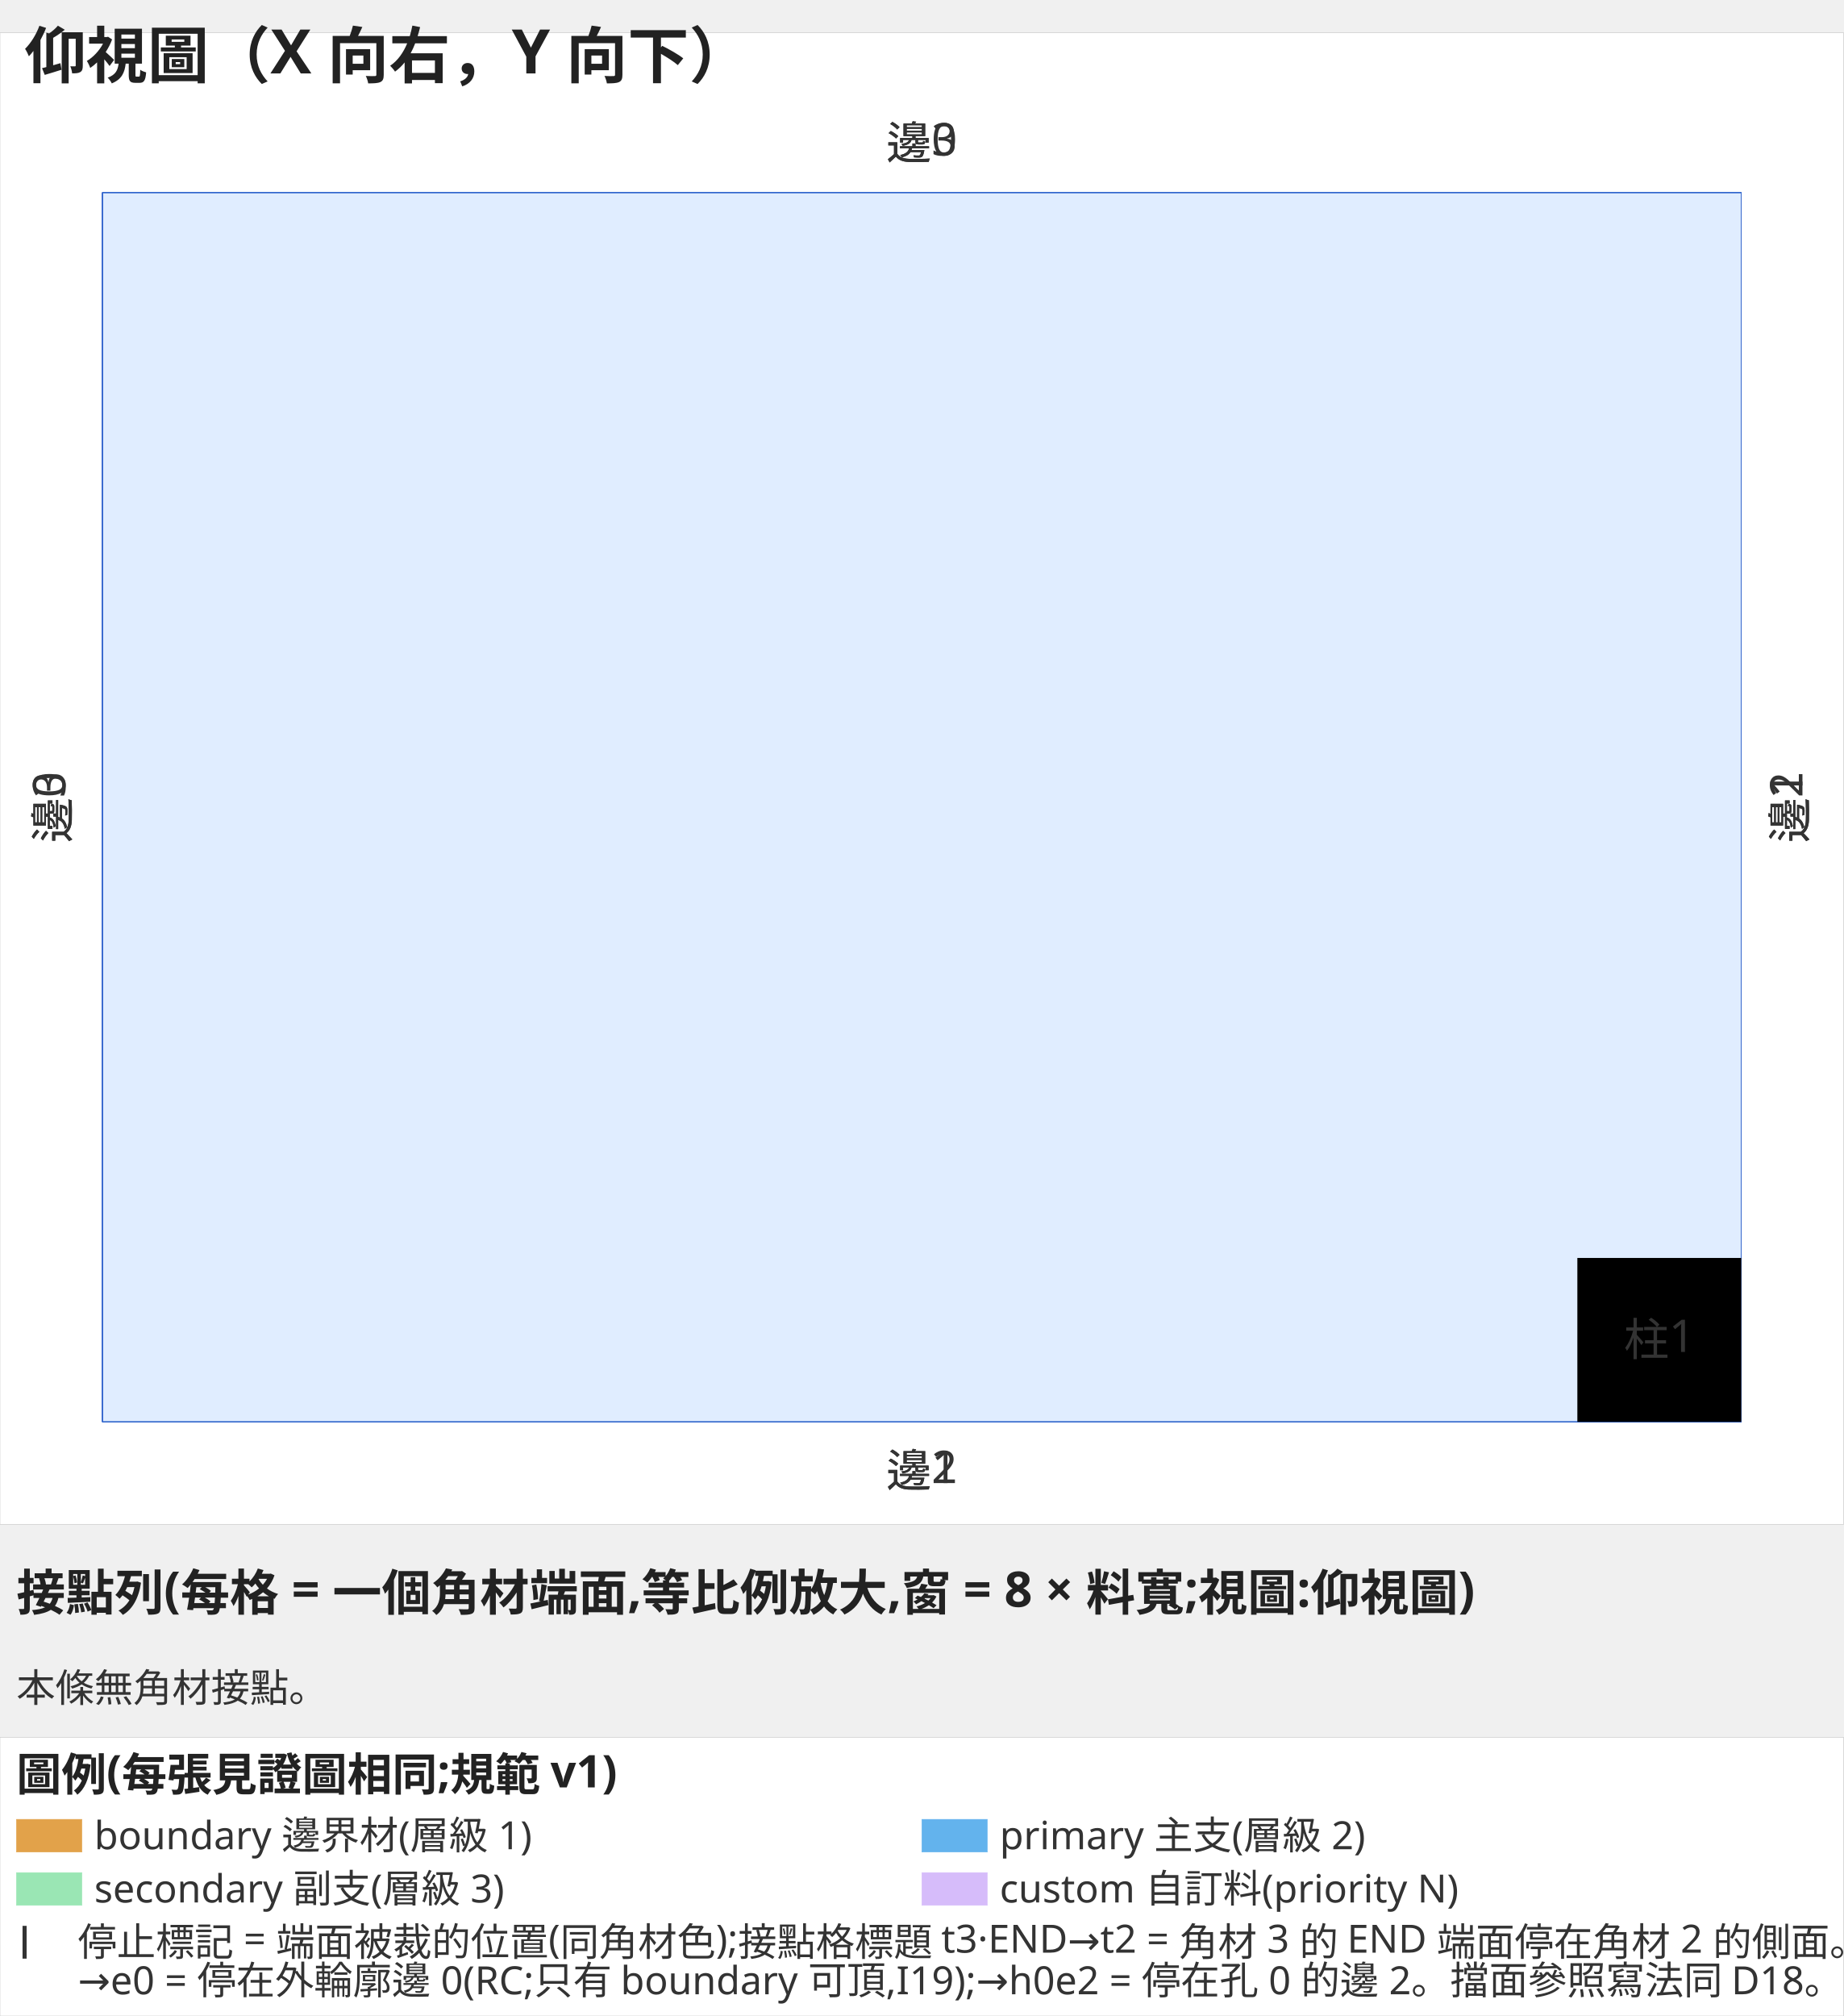
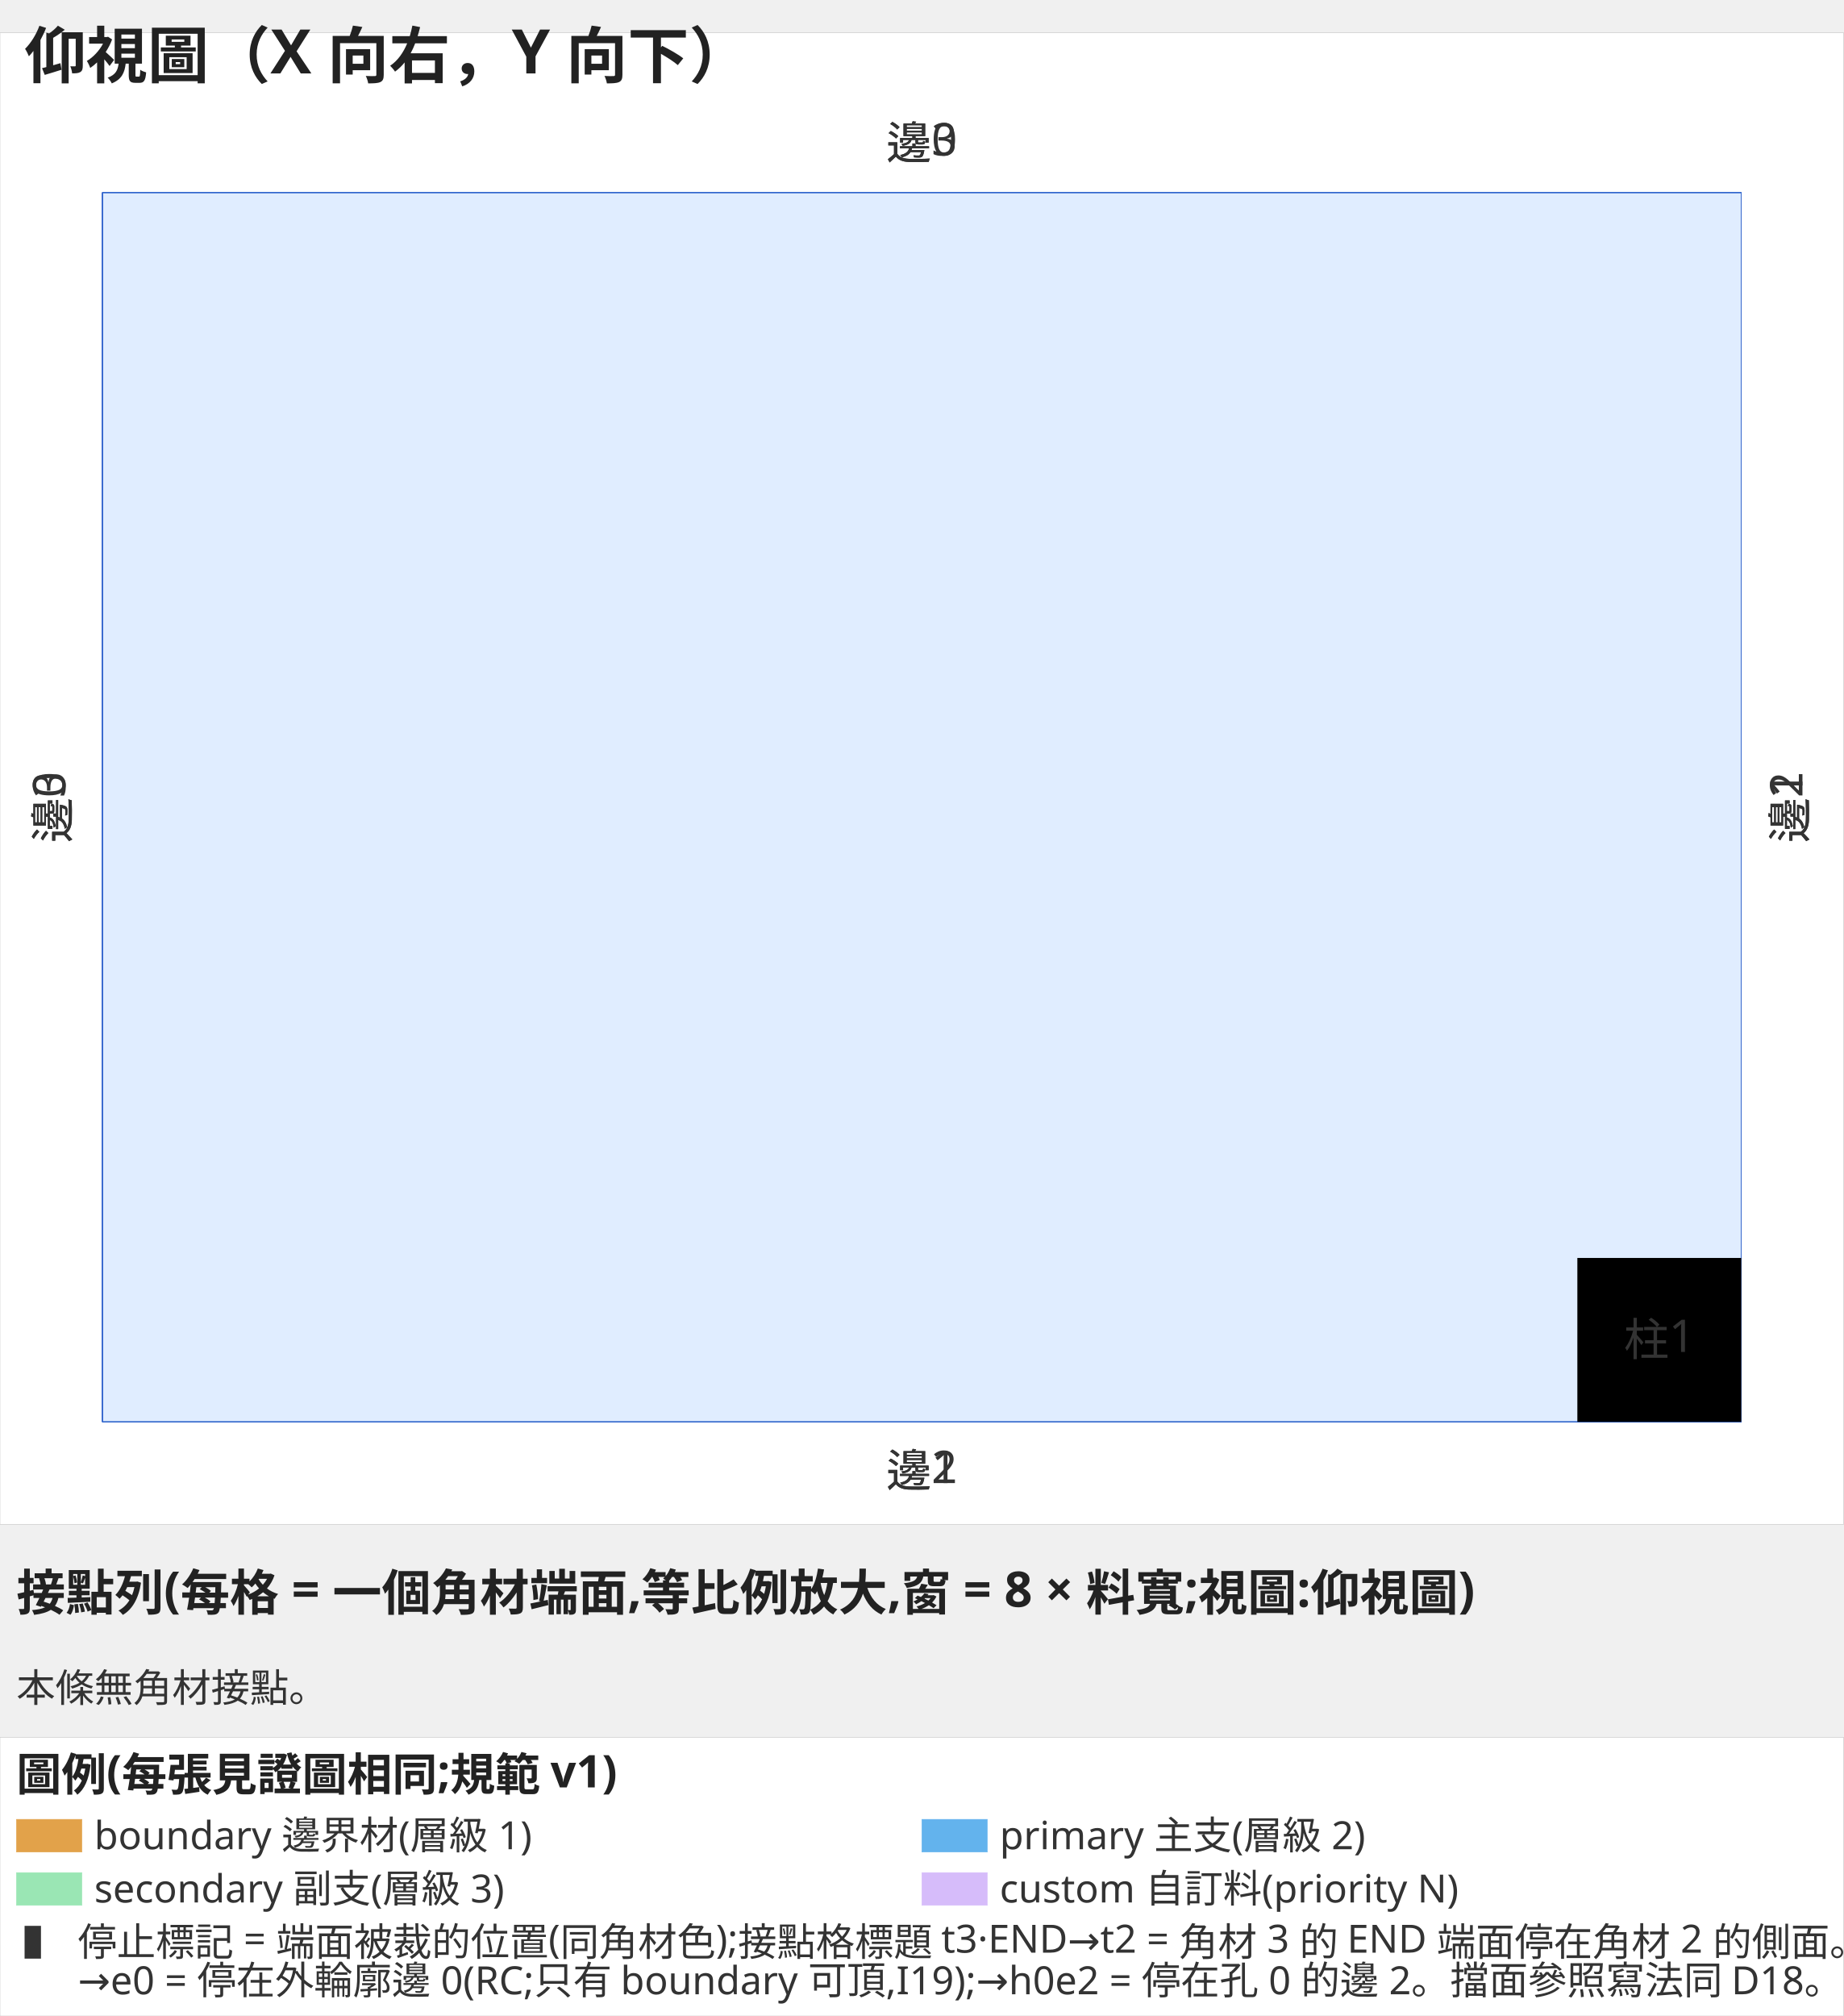
<svg xmlns="http://www.w3.org/2000/svg" width="100%" viewBox="0 3360 4500 4920" data-full="0 3360 4500 4920">
  <style>
  polygon, line, rect { vector-effect: non-scaling-stroke; }
  .frame { fill: #ffffff; stroke: #bbbbbb; stroke-width: 1px; }
  .title { font: bold 150px sans-serif; fill: #222222; }
  .label { font: 110px sans-serif; fill: #333333; text-anchor: middle; dominant-baseline: middle; }
  .guide-label { text-anchor: start; fill: #b03030; }
  .timber-label { fill: #7a4a00; font-weight: bold; }
  .guide-label, .timber-label { paint-order: stroke; stroke: #ffffff; stroke-width: 30px; stroke-linejoin: round; }
  .surface { fill: #dbe9ff; fill-opacity: 0.6; stroke: #3366cc; stroke-width: 1.5px; }
  .hole { fill: #ffffff; stroke: #3366cc; stroke-width: 1.5px; }
  .edge { stroke: #3366cc; stroke-width: 1.5px; }
  .edge-free { stroke: #e08020; stroke-width: 1.5px; stroke-dasharray: 30 15; }
  .guide { stroke: #cc3333; stroke-width: 1px; stroke-dasharray: 60 30; }
  .timber-face { fill: #ffd27f; fill-opacity: 0.5; stroke: #a06000; stroke-width: 1.5px; }
  .timber-face-near { fill-opacity: 0.85; }
</style>
-   <style id="witness">.role-boundary{fill:#e2a24a;stroke:#e2a24a}.role-primary{fill:#63b3ed;stroke:#63b3ed}.role-secondary{fill:#9ae6b4;stroke:#9ae6b4}.role-custom{fill:#d6bcfa;stroke:#d6bcfa}.stop{fill:none;stroke-linecap:butt}.stop-label{font:bold 110px sans-serif;dominant-baseline:middle;paint-order:stroke;stroke:#ffffff;stroke-width:30px;stroke-linejoin:round}.tile-frame{fill:#ffffff;stroke:#888888;stroke-width:1px}.tile-title{font:bold 72px sans-serif;fill:#222222}.tile .label{display:none}.legend-title{font:bold 110px sans-serif;fill:#222222}.legend-text{font:95px sans-serif;fill:#333333;dominant-baseline:middle}.legend-box{fill:#ffffff;stroke:#bbbbbb;stroke-width:1px}.section-title{font:bold 120px sans-serif;fill:#222222}</style>
+   <style id="witness">.role-boundary{fill:#e2a24a;stroke:#e2a24a}.role-primary{fill:#63b3ed;stroke:#63b3ed}.role-secondary{fill:#9ae6b4;stroke:#9ae6b4}.role-custom{fill:#d6bcfa;stroke:#d6bcfa}.stop{stroke:none}.stop-label{font:bold 110px sans-serif;dominant-baseline:middle;paint-order:stroke;stroke:#ffffff;stroke-width:30px;stroke-linejoin:round}.tile-frame{fill:#ffffff;stroke:#888888;stroke-width:1px}.tile-title{font:bold 72px sans-serif;fill:#222222}.tile line.edge,.tile line.guide,.tile line.edge-free{stroke-width:2px}.legend-title{font:bold 110px sans-serif;fill:#222222}.legend-text{font:95px sans-serif;fill:#333333;dominant-baseline:middle}.legend-box{fill:#ffffff;stroke:#bbbbbb;stroke-width:1px}.section-title{font:bold 120px sans-serif;fill:#222222}</style>
  <g transform="translate(250,3830)" data-view="bottom">
    <rect class="frame" x="-250" y="-390" width="4500" height="3640" />
    <text x="-190" y="-280" class="title">仰視圖（X 向右，Y 向下）</text>
    <polygon points="0,0 4000,0 4000,3000 0,3000" class="surface" />
    <line x1="0" y1="0" x2="4000" y2="0" class="edge" />
    <text x="2000" y="-120" class="label">邊0</text>
    <line x1="4000" y1="0" x2="4000" y2="3000" class="edge" />
    <text x="4120" y="1500" class="label" transform="rotate(-90 4120 1500)">邊1</text>
    <line x1="4000" y1="3000" x2="0" y2="3000" class="edge" />
    <text x="2000" y="3120" class="label">邊2</text>
    <line x1="0" y1="3000" x2="0" y2="0" class="edge" />
    <text x="-120" y="1500" class="label" transform="rotate(-90 -120 1500)">邊3</text>
    <polygon points="0,0 0,3000 4000,3000 4000,0" class="surface" />
    <line x1="0" y1="0" x2="0" y2="3000" class="edge" />
    <text x="-120" y="1500" class="label" transform="rotate(-90 -120 1500)">邊0</text>
    <line x1="0" y1="3000" x2="4000" y2="3000" class="edge" />
    <text x="2000" y="3120" class="label">邊1</text>
    <line x1="4000" y1="3000" x2="4000" y2="0" class="edge" />
    <text x="4120" y="1500" class="label" transform="rotate(-90 4120 1500)">邊2</text>
    <line x1="4000" y1="0" x2="0" y2="0" class="edge" />
    <text x="2000" y="-120" class="label">邊3</text>
    <polygon points="0,0 4000,0 4000,0 0,0" class="surface" />
    <line x1="0" y1="0" x2="4000" y2="0" class="edge" />
    <line x1="4000" y1="0" x2="4000" y2="0" class="edge" />
    <line x1="4000" y1="0" x2="0" y2="0" class="edge" />
    <line x1="0" y1="0" x2="0" y2="0" class="edge" />
    <polygon points="0,3000 0,3000 4000,3000 4000,3000" class="surface" />
    <line x1="0" y1="3000" x2="0" y2="3000" class="edge" />
    <line x1="0" y1="3000" x2="4000" y2="3000" class="edge" />
    <line x1="4000" y1="3000" x2="4000" y2="3000" class="edge" />
    <line x1="4000" y1="3000" x2="0" y2="3000" class="edge" />
    <polygon points="0,0 0,0 0,3000 0,3000" class="surface" />
    <line x1="0" y1="0" x2="0" y2="0" class="edge" />
    <line x1="0" y1="0" x2="0" y2="3000" class="edge" />
    <line x1="0" y1="3000" x2="0" y2="3000" class="edge" />
    <line x1="0" y1="3000" x2="0" y2="0" class="edge" />
    <polygon points="4000,0 4000,3000 4000,3000 4000,0" class="surface" />
    <line x1="4000" y1="0" x2="4000" y2="3000" class="edge" />
    <line x1="4000" y1="3000" x2="4000" y2="3000" class="edge" />
    <line x1="4000" y1="3000" x2="4000" y2="0" class="edge" />
    <line x1="4000" y1="0" x2="4000" y2="0" class="edge" />
    <polygon points="3600,2600 4000,2600 4000,3000 3600,3000" class="" />
    <text x="3800" y="2800" class="label">柱1</text>
  </g>
  <text x="40" y="7290" class="section-title">接點列(每格 = 一個角材端面,等比例放大,窗 = 8 × 料寬;視圖:仰視圖)</text>
  <text x="40" y="7480" class="legend-text">本條無角材接點。</text>
  <rect x="0" y="7600" width="4500" height="680" class="legend-box" />
  <text x="40" y="7730" class="legend-title">圖例(每張見證圖相同;規範 v1)</text>
  <rect x="40" y="7800" width="160" height="80" class="role-boundary" />
  <text x="230" y="7840" class="legend-text">boundary 邊界材(層級 1)</text>
  <rect x="2250" y="7800" width="160" height="80" class="role-primary" />
  <text x="2440" y="7840" class="legend-text">primary 主支(層級 2)</text>
  <rect x="40" y="7930" width="160" height="80" class="role-secondary" />
  <text x="230" y="7970" class="legend-text">secondary 副支(層級 3)</text>
  <rect x="2250" y="7930" width="160" height="80" class="role-custom" />
  <text x="2440" y="7970" class="legend-text">custom 自訂料(priority N)</text>
-   <line x1="60" y1="8060" x2="60" y2="8140" class="stop" stroke="#333333" stroke-width="10" />
+   <rect x="60" y="8060" width="40" height="80" class="stop" fill="#333333" />
  <text x="190" y="8100" class="legend-text">停止標記 = 端面被裁的位置(同角材色);接點格標題 t3·END→t2 = 角材 3 的 END 端面停在角材 2 的側面。</text>
  <text x="190" y="8200" class="legend-text">→e0 = 停在外輪廓邊 0(RC;只有 boundary 可頂,I19);→h0e2 = 停在孔 0 的邊 2。擋面參照寫法同 D18。</text>
</svg>
